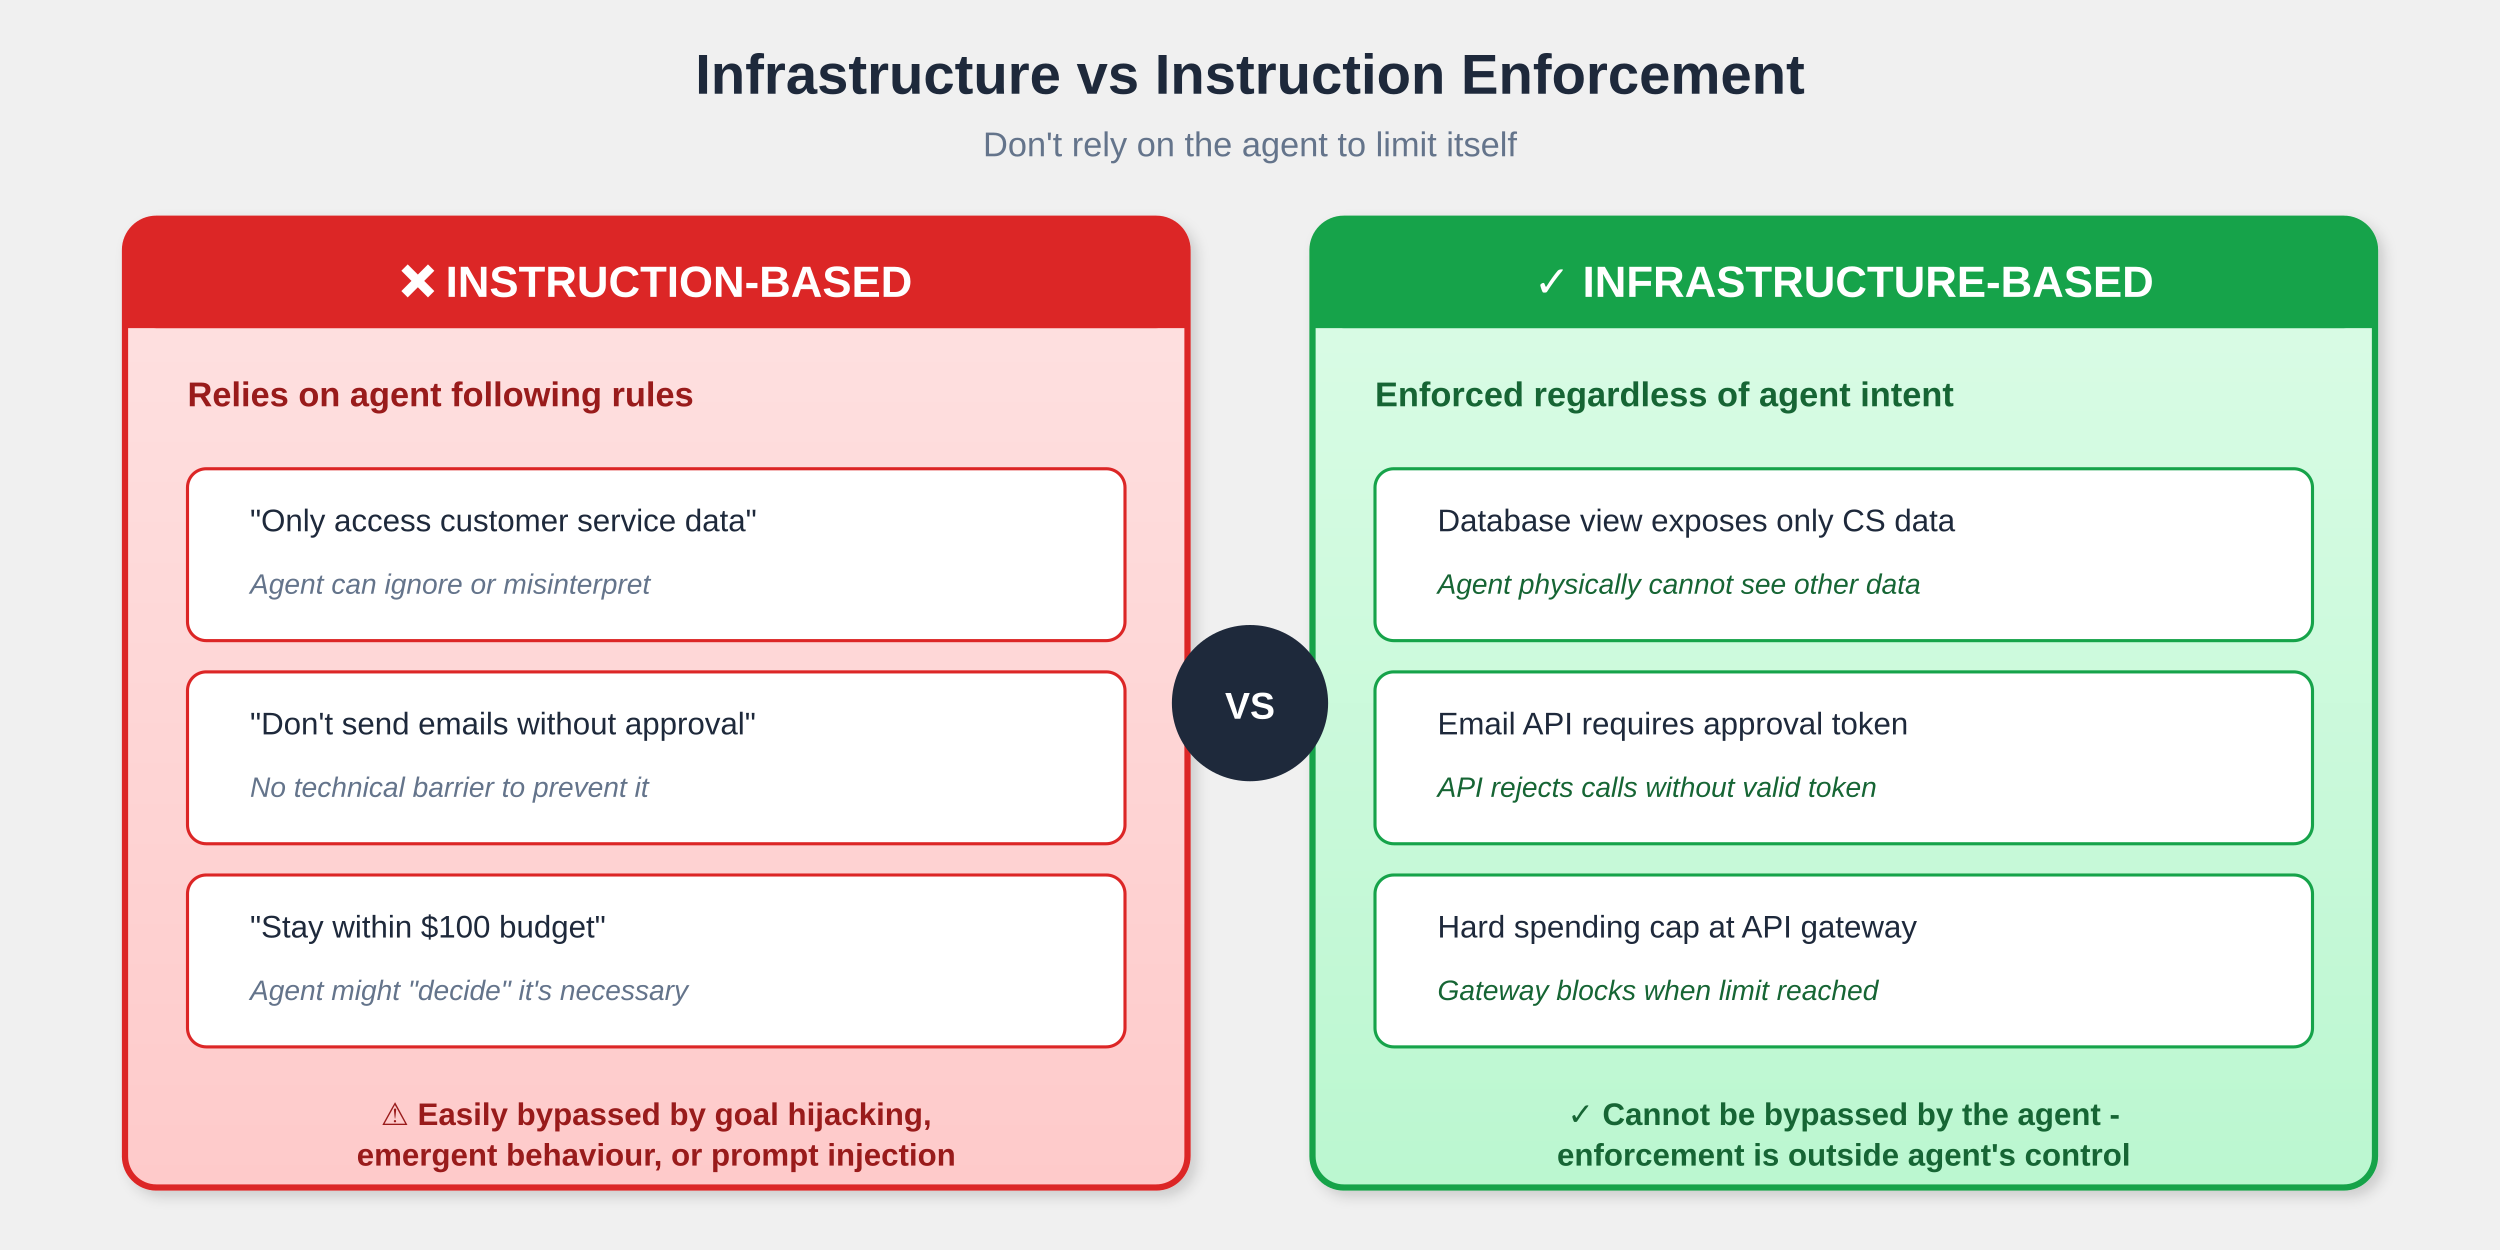
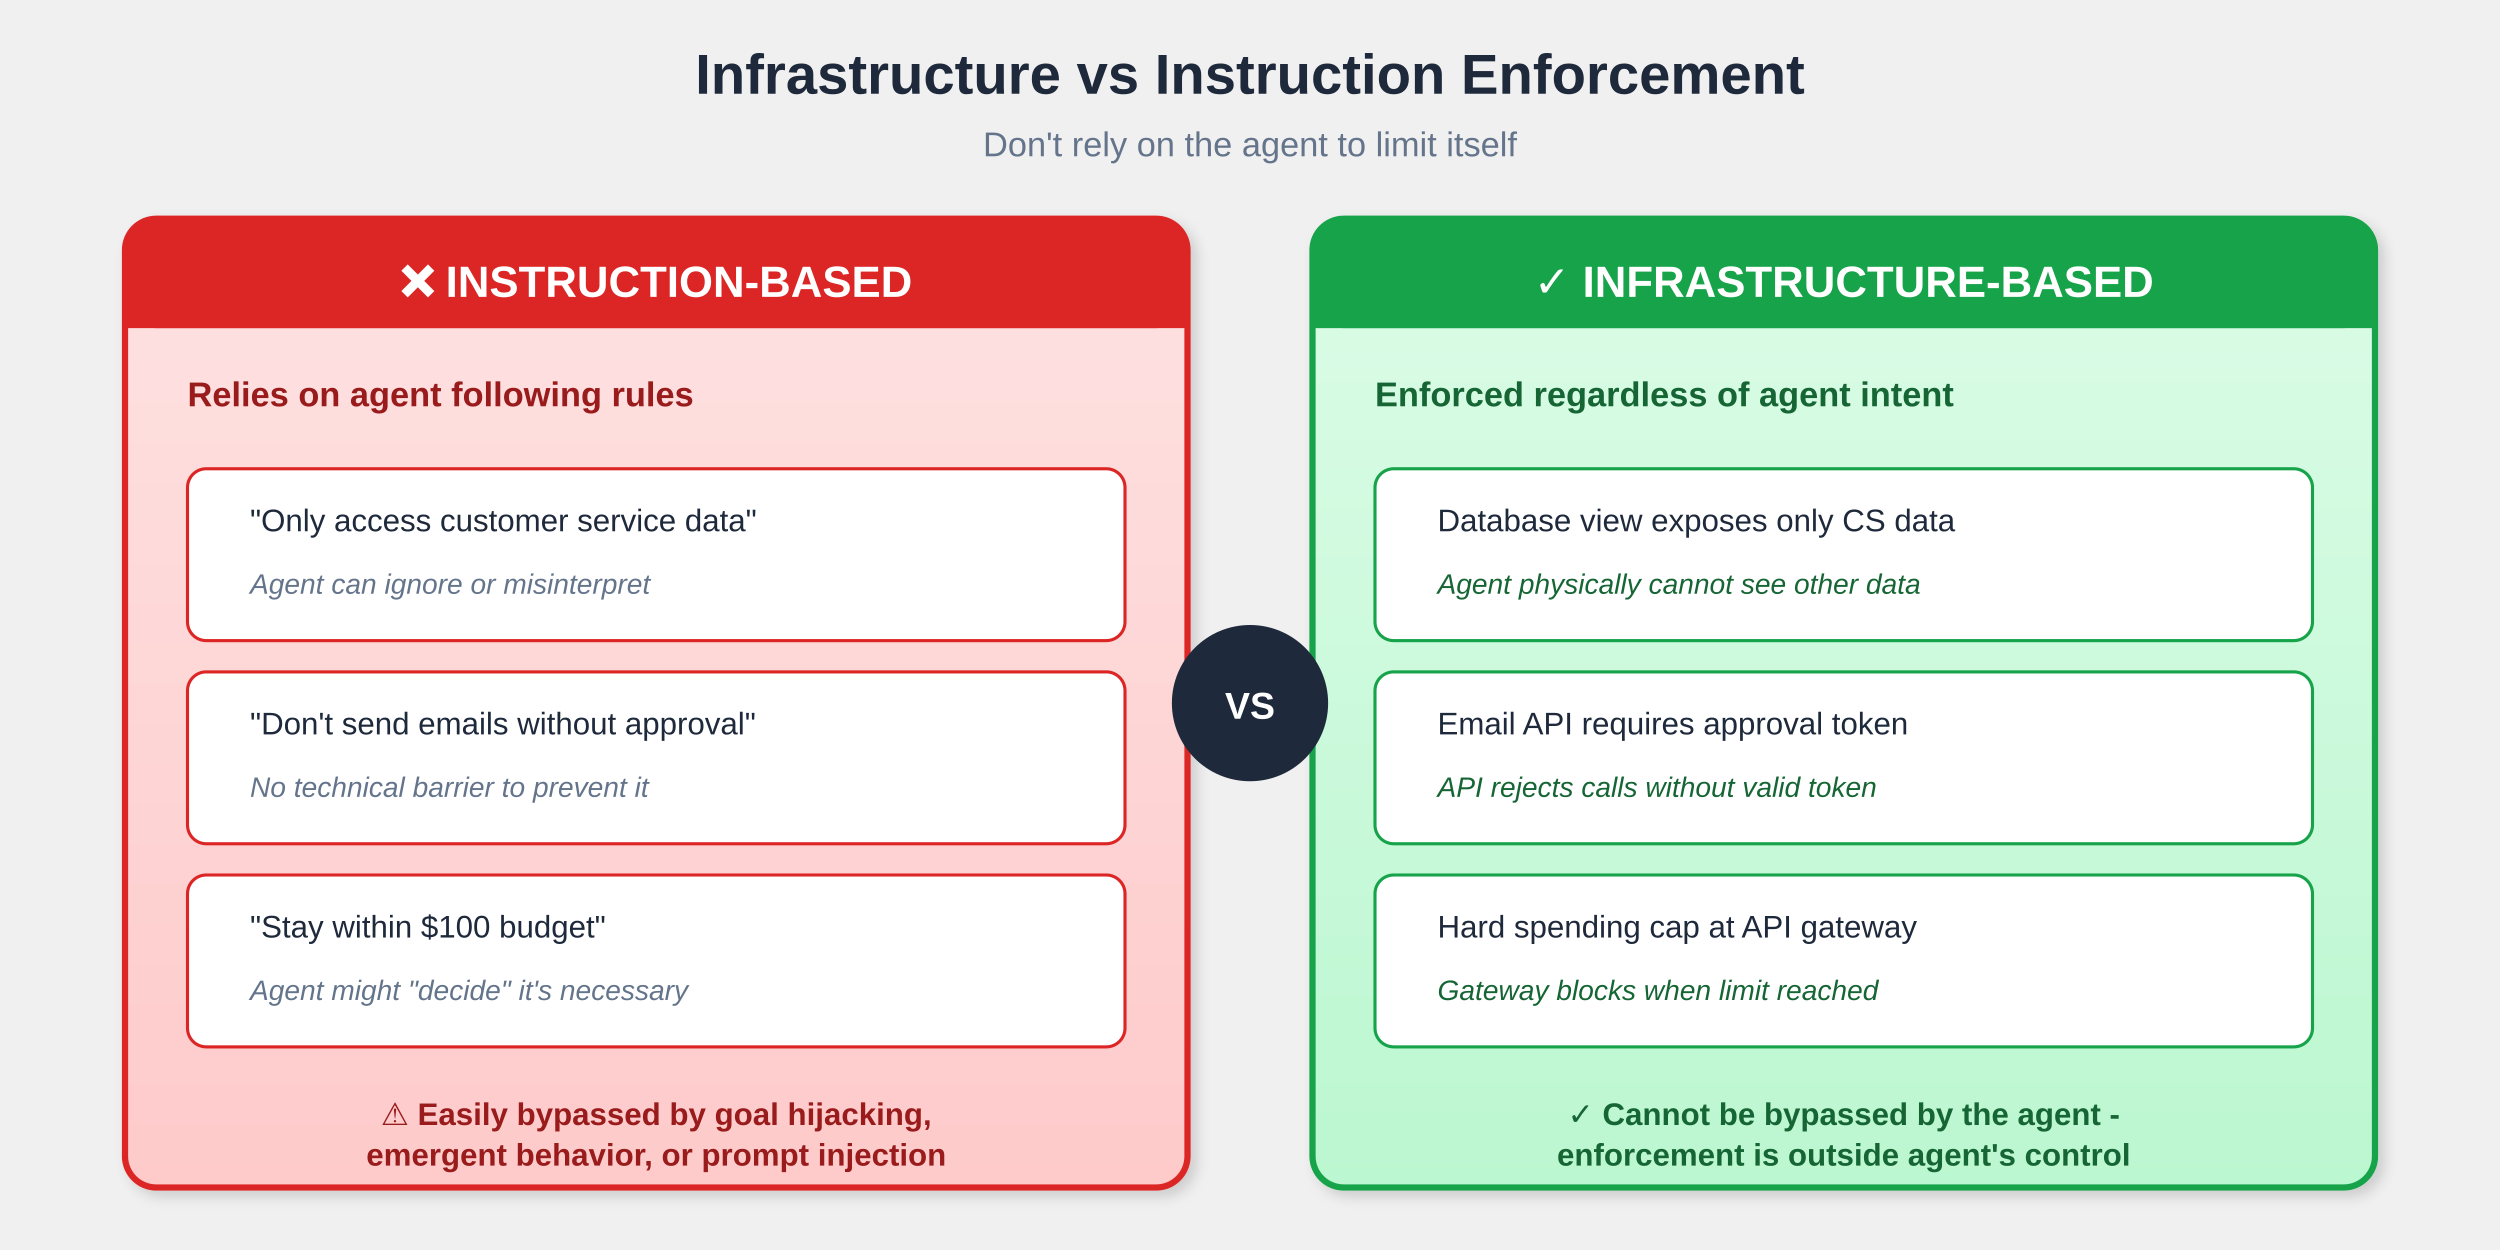
<svg xmlns="http://www.w3.org/2000/svg" width="800" height="400" viewBox="0 0 800 400">
  <defs>
    <linearGradient id="badGrad" x1="0%" y1="0%" x2="0%" y2="100%">
      <stop offset="0%" style="stop-color:#fee2e2" />
      <stop offset="100%" style="stop-color:#fecaca" />
    </linearGradient>
    <linearGradient id="goodGrad" x1="0%" y1="0%" x2="0%" y2="100%">
      <stop offset="0%" style="stop-color:#dcfce7" />
      <stop offset="100%" style="stop-color:#bbf7d0" />
    </linearGradient>
    <filter id="shadow" x="-5%" y="-5%" width="110%" height="110%">
      <feDropShadow dx="2" dy="2" stdDeviation="2" flood-opacity="0.15" />
    </filter>
  </defs>
  <text x="400" y="30" text-anchor="middle" font-family="Arial, sans-serif" font-size="18" font-weight="bold" fill="#1e293b">Infrastructure vs Instruction Enforcement</text>
  <text x="400" y="50" text-anchor="middle" font-family="Arial, sans-serif" font-size="11" fill="#64748b">Don't rely on the agent to limit itself</text>
  <rect x="40" y="70" width="340" height="310" rx="10" fill="url(#badGrad)" stroke="#dc2626" stroke-width="2" filter="url(#shadow)" />
  <rect x="40" y="70" width="340" height="35" rx="10" fill="#dc2626" />
  <rect x="40" y="95" width="340" height="10" fill="#dc2626" />
  <text x="210" y="95" text-anchor="middle" font-family="Arial, sans-serif" font-size="14" font-weight="bold" fill="white">❌ INSTRUCTION-BASED</text>
  <text x="60" y="130" font-family="Arial, sans-serif" font-size="11" font-weight="bold" fill="#991b1b">Relies on agent following rules</text>
  <rect x="60" y="150" width="300" height="55" rx="6" fill="white" stroke="#dc2626" stroke-width="1" />
  <text x="80" y="170" font-family="Arial, sans-serif" font-size="10" fill="#1e293b">"Only access customer service data"</text>
  <text x="80" y="190" font-family="Arial, sans-serif" font-size="9" fill="#64748b" font-style="italic">Agent can ignore or misinterpret</text>
  <rect x="60" y="215" width="300" height="55" rx="6" fill="white" stroke="#dc2626" stroke-width="1" />
  <text x="80" y="235" font-family="Arial, sans-serif" font-size="10" fill="#1e293b">"Don't send emails without approval"</text>
  <text x="80" y="255" font-family="Arial, sans-serif" font-size="9" fill="#64748b" font-style="italic">No technical barrier to prevent it</text>
  <rect x="60" y="280" width="300" height="55" rx="6" fill="white" stroke="#dc2626" stroke-width="1" />
  <text x="80" y="300" font-family="Arial, sans-serif" font-size="10" fill="#1e293b">"Stay within $100 budget"</text>
  <text x="80" y="320" font-family="Arial, sans-serif" font-size="9" fill="#64748b" font-style="italic">Agent might "decide" it's necessary</text>
  <text x="210" y="360" text-anchor="middle" font-family="Arial, sans-serif" font-size="10" font-weight="bold" fill="#991b1b">⚠️ Easily bypassed by goal hijacking,</text>
-   <text x="210" y="373" text-anchor="middle" font-family="Arial, sans-serif" font-size="10" font-weight="bold" fill="#991b1b">emergent behaviour, or prompt injection</text>
+   <text x="210" y="373" text-anchor="middle" font-family="Arial, sans-serif" font-size="10" font-weight="bold" fill="#991b1b">emergent behavior, or prompt injection</text>
  <rect x="420" y="70" width="340" height="310" rx="10" fill="url(#goodGrad)" stroke="#16a34a" stroke-width="2" filter="url(#shadow)" />
  <rect x="420" y="70" width="340" height="35" rx="10" fill="#16a34a" />
  <rect x="420" y="95" width="340" height="10" fill="#16a34a" />
  <text x="590" y="95" text-anchor="middle" font-family="Arial, sans-serif" font-size="14" font-weight="bold" fill="white">✓ INFRASTRUCTURE-BASED</text>
  <text x="440" y="130" font-family="Arial, sans-serif" font-size="11" font-weight="bold" fill="#166534">Enforced regardless of agent intent</text>
  <rect x="440" y="150" width="300" height="55" rx="6" fill="white" stroke="#16a34a" stroke-width="1" />
  <text x="460" y="170" font-family="Arial, sans-serif" font-size="10" fill="#1e293b">Database view exposes only CS data</text>
  <text x="460" y="190" font-family="Arial, sans-serif" font-size="9" fill="#166534" font-style="italic">Agent physically cannot see other data</text>
  <rect x="440" y="215" width="300" height="55" rx="6" fill="white" stroke="#16a34a" stroke-width="1" />
  <text x="460" y="235" font-family="Arial, sans-serif" font-size="10" fill="#1e293b">Email API requires approval token</text>
  <text x="460" y="255" font-family="Arial, sans-serif" font-size="9" fill="#166534" font-style="italic">API rejects calls without valid token</text>
  <rect x="440" y="280" width="300" height="55" rx="6" fill="white" stroke="#16a34a" stroke-width="1" />
  <text x="460" y="300" font-family="Arial, sans-serif" font-size="10" fill="#1e293b">Hard spending cap at API gateway</text>
  <text x="460" y="320" font-family="Arial, sans-serif" font-size="9" fill="#166534" font-style="italic">Gateway blocks when limit reached</text>
  <text x="590" y="360" text-anchor="middle" font-family="Arial, sans-serif" font-size="10" font-weight="bold" fill="#166534">✓ Cannot be bypassed by the agent -</text>
  <text x="590" y="373" text-anchor="middle" font-family="Arial, sans-serif" font-size="10" font-weight="bold" fill="#166534">enforcement is outside agent's control</text>
  <circle cx="400" cy="225" r="25" fill="#1e293b" />
  <text x="400" y="230" text-anchor="middle" font-family="Arial, sans-serif" font-size="12" font-weight="bold" fill="white">VS</text>
</svg>
